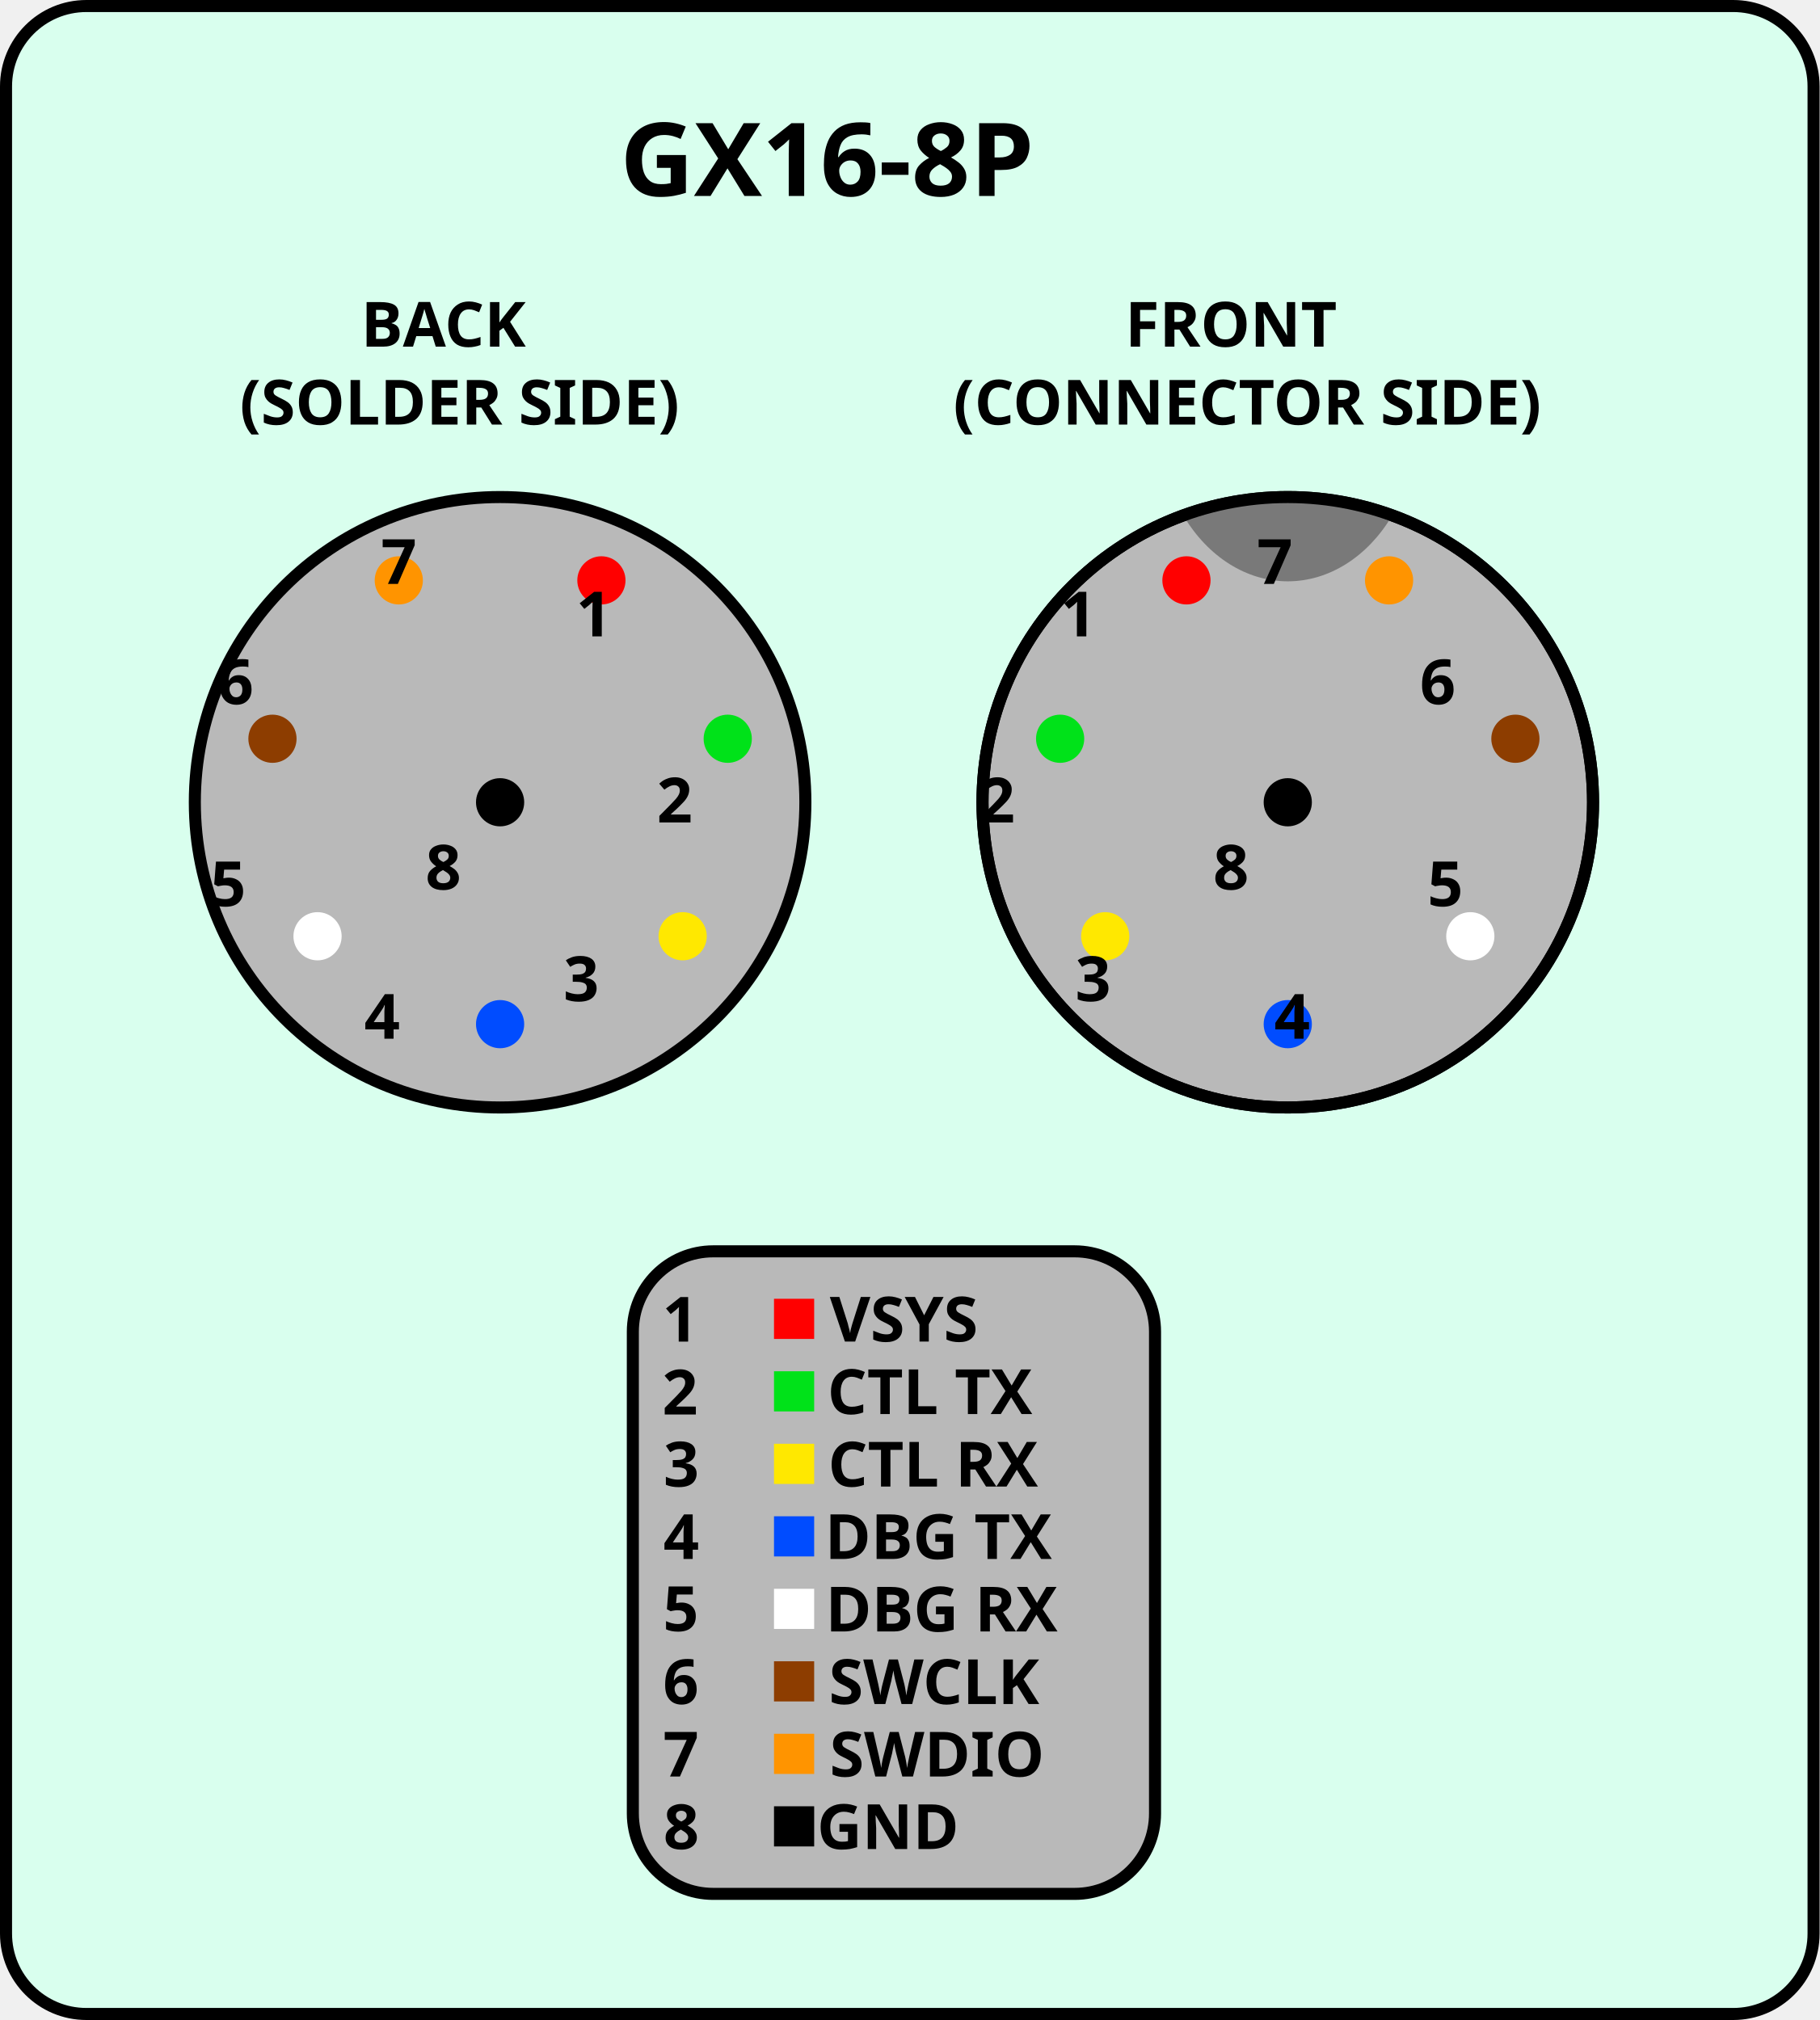
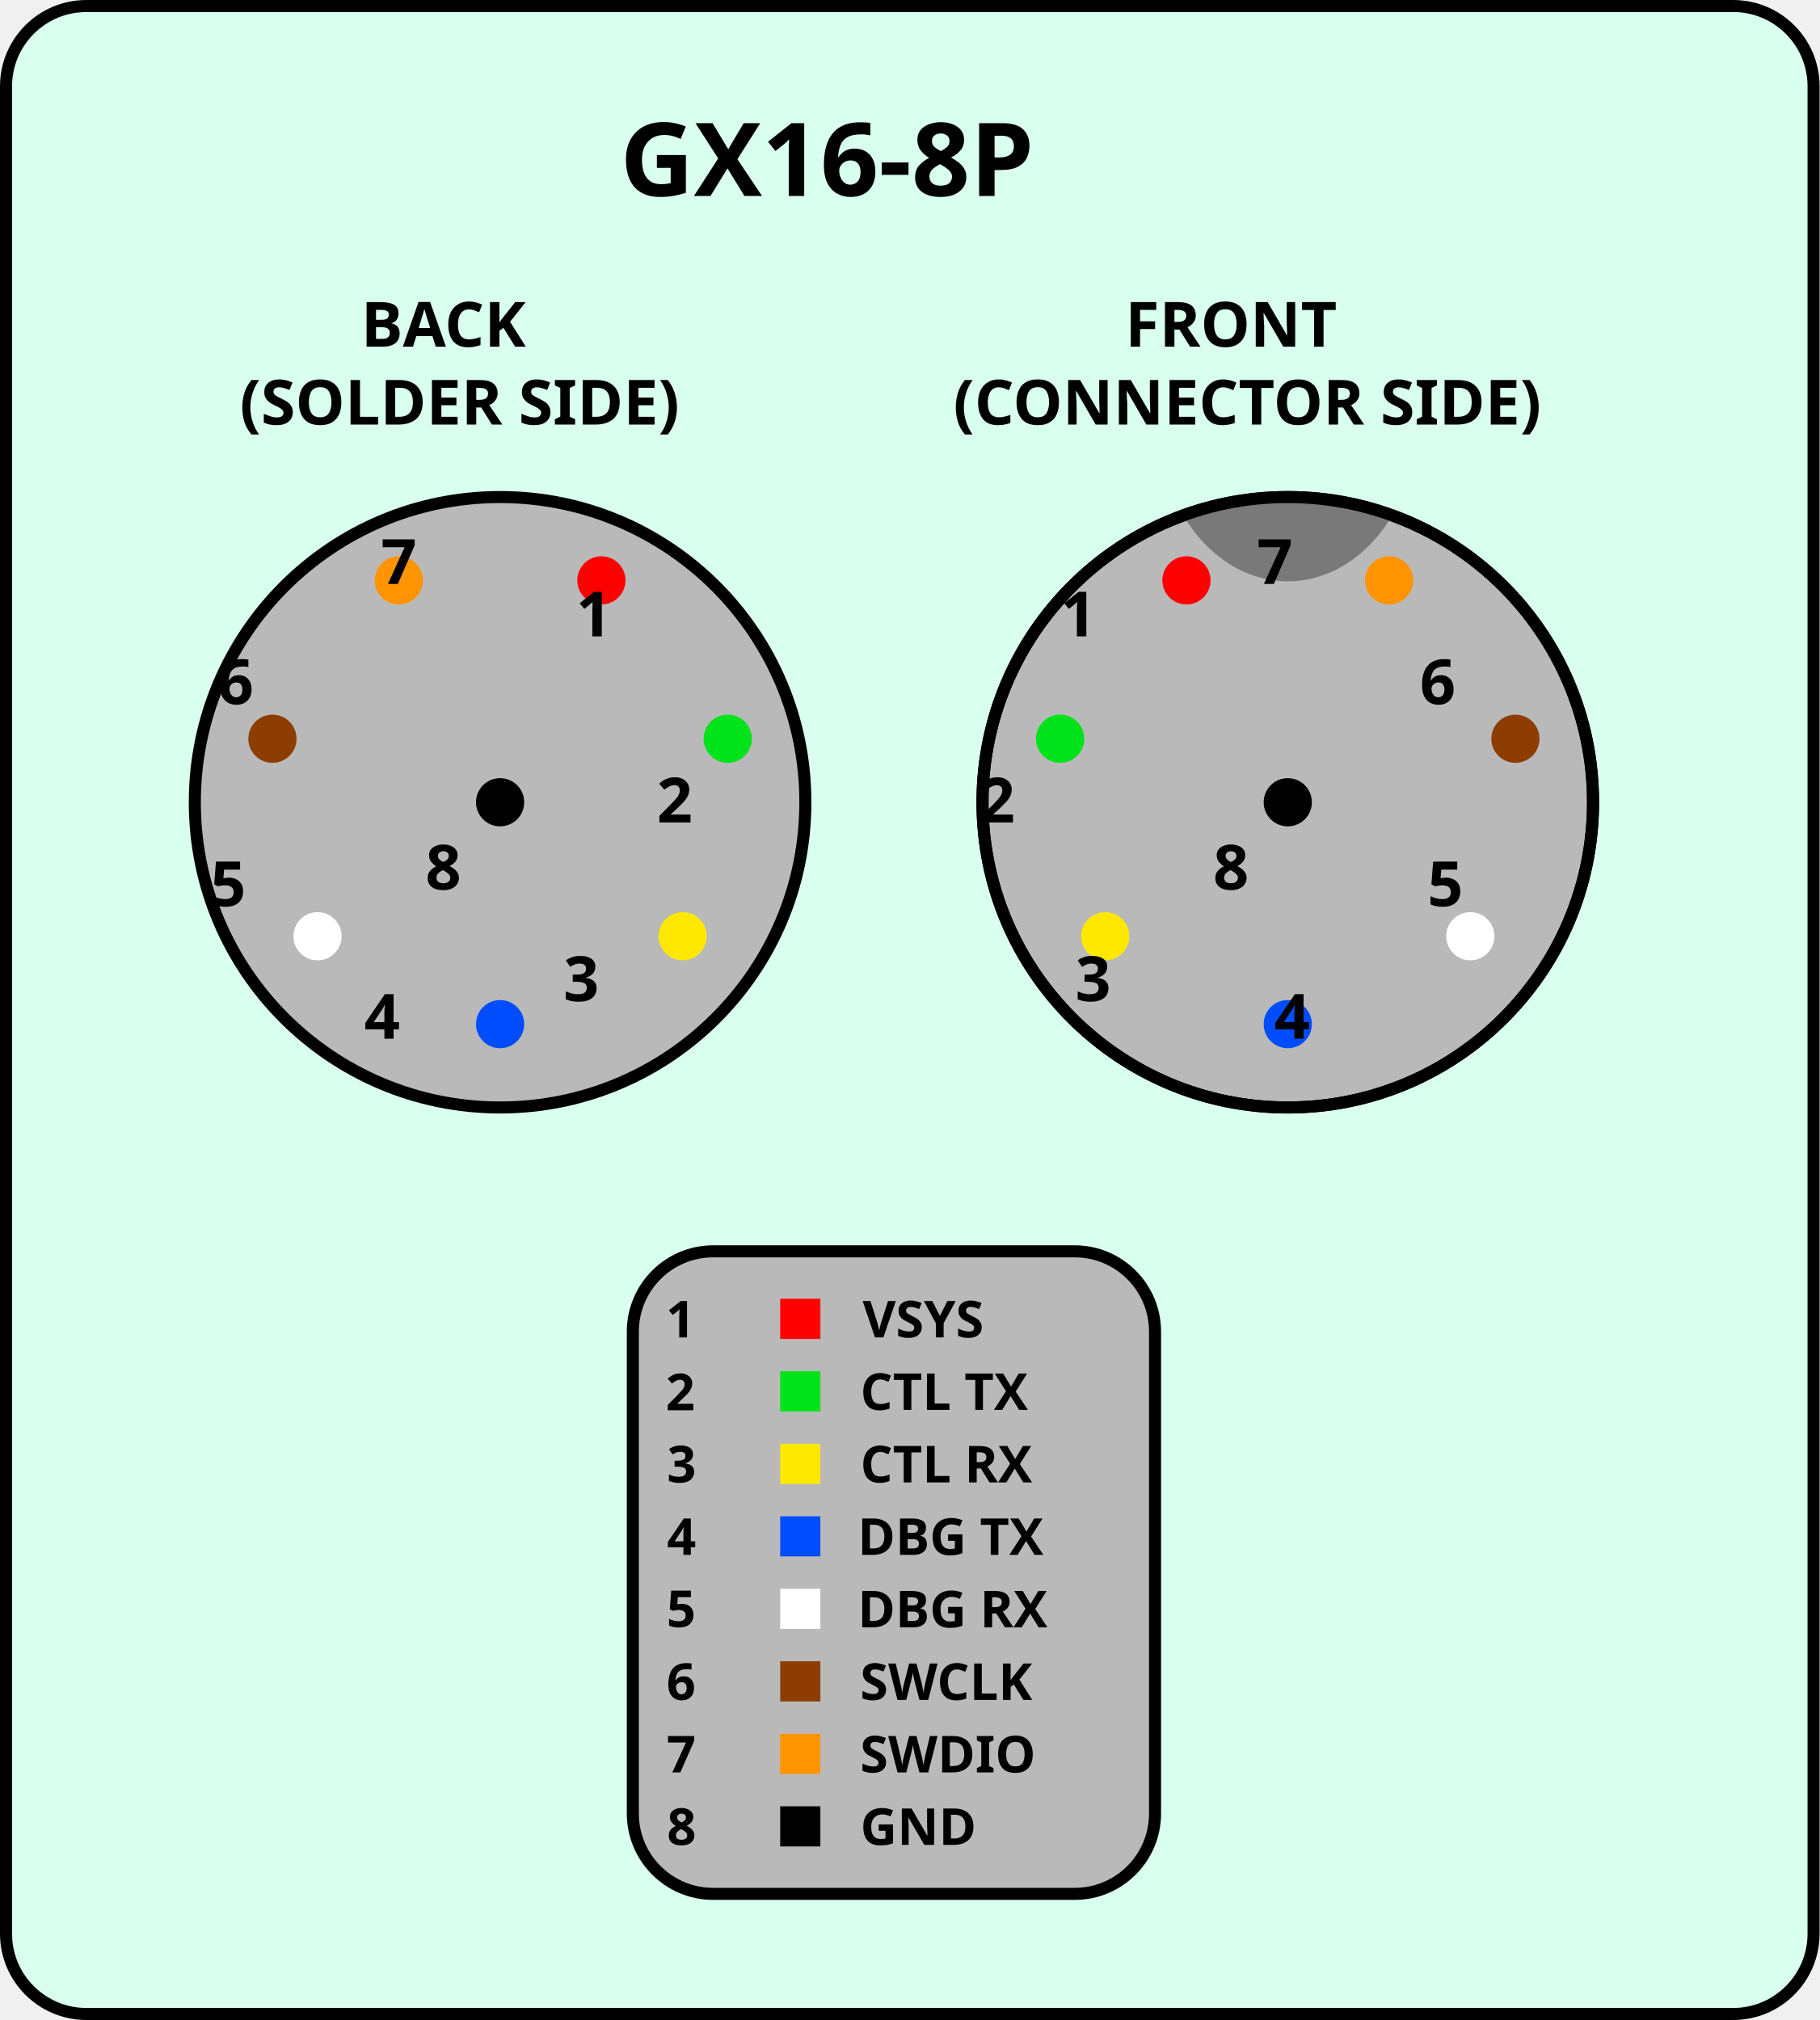
<svg xmlns="http://www.w3.org/2000/svg" width="226.5mm" height="251.5mm" viewBox="0 0 226.5 251.5" version="1.1" id="svg5">
  <defs id="defs2" />
  <g id="layer1" transform="translate(6.275342,35.66311)">
    <rect style="fill:#d9ffee;fill-opacity:1;stroke:#000000;stroke-width:1.5;stroke-linecap:round;stroke-linejoin:round;stroke-dashoffset:0.4;stroke-opacity:1" id="rect26081" width="225" height="250" x="-5.525" y="-34.913" rx="10" ry="10" />
    <rect style="fill:#b9b9b9;fill-opacity:1;stroke:#000000;stroke-width:1.5;stroke-linecap:round;stroke-linejoin:round;stroke-dashoffset:0.4;stroke-opacity:1" id="rect20312" width="65" height="80" x="72.5" y="120.134" rx="10" ry="10" />
-     <rect style="fill:#ff0000;fill-opacity:1;stroke:none;stroke-width:1.5;stroke-linecap:round;stroke-linejoin:round;stroke-dashoffset:0.4;stroke-opacity:1" id="rect14144" width="5" height="5" x="90.071" y="126.041" />
-     <rect style="fill:#00e219;fill-opacity:1;stroke:none;stroke-width:1.5;stroke-linecap:round;stroke-linejoin:round;stroke-dashoffset:0.4;stroke-opacity:1" id="rect14144-4" width="5" height="5" x="90.071" y="135.067" />
-     <rect style="fill:#ffe800;fill-opacity:1;stroke:none;stroke-width:1.5;stroke-linecap:round;stroke-linejoin:round;stroke-dashoffset:0.4;stroke-opacity:1" id="rect14144-6" width="5" height="5" x="90.071" y="144.094" />
-     <rect style="fill:#004cff;fill-opacity:1;stroke:none;stroke-width:1.5;stroke-linecap:round;stroke-linejoin:round;stroke-dashoffset:0.4;stroke-opacity:1" id="rect14144-46" width="5" height="5" x="90.071" y="153.121" />
-     <rect style="fill:#ffffff;fill-opacity:1;stroke:none;stroke-width:1.5;stroke-linecap:round;stroke-linejoin:round;stroke-dashoffset:0.4;stroke-opacity:1" id="rect14144-43" width="5" height="5" x="90.071" y="162.148" />
-     <rect style="fill:#8d3d00;fill-opacity:1;stroke:none;stroke-width:1.5;stroke-linecap:round;stroke-linejoin:round;stroke-dashoffset:0.4;stroke-opacity:1" id="rect14144-40" width="5" height="5" x="90.071" y="171.174" />
-     <rect style="fill:#ff9400;fill-opacity:1;stroke:none;stroke-width:1.5;stroke-linecap:round;stroke-linejoin:round;stroke-dashoffset:0.4;stroke-opacity:1" id="rect14144-3" width="5" height="5" x="90.071" y="180.201" />
-     <rect style="fill:#000000;fill-opacity:1;stroke:none;stroke-width:1.5;stroke-linecap:round;stroke-linejoin:round;stroke-dashoffset:0.4;stroke-opacity:1" id="rect14144-5" width="5" height="5" x="90.071" y="189.228" />
    <text xml:space="preserve" style="font-style:normal;font-variant:normal;font-weight:bold;font-stretch:normal;font-size:12.7px;line-height:1.25;font-family:sans-serif;-inkscape-font-specification:'sans-serif Bold';text-align:center;text-anchor:middle;stroke-width:0.265" x="104.932" y="-11.266" id="text1354">
      <tspan id="tspan1352" style="font-style:normal;font-variant:normal;font-weight:bold;font-stretch:normal;font-size:12.7px;font-family:sans-serif;-inkscape-font-specification:'sans-serif Bold';text-align:center;text-anchor:middle;stroke-width:0.265" x="104.932" y="-11.266">GX16-8P</tspan>
    </text>
    <text xml:space="preserve" style="font-weight:bold;font-size:7.761px;line-height:1.25;font-family:sans-serif;-inkscape-font-specification:'sans-serif Bold';text-align:center;text-anchor:middle;stroke-width:0.265" x="55.974" y="7.497" id="text24298">
      <tspan id="tspan24296" style="text-align:center;text-anchor:middle;stroke-width:0.265" x="55.974" y="7.497">BACK</tspan>
      <tspan style="text-align:center;text-anchor:middle;stroke-width:0.265" x="55.974" y="17.199" id="tspan24300">(SOLDER SIDE)</tspan>
    </text>
    <text xml:space="preserve" style="font-weight:bold;font-size:7.761px;line-height:1.25;font-family:sans-serif;-inkscape-font-specification:'sans-serif Bold';text-align:center;text-anchor:middle;stroke-width:0.265" x="154.022" y="7.497" id="text24298-1">
      <tspan id="tspan24296-1" style="text-align:center;text-anchor:middle;stroke-width:0.265" x="154.022" y="7.497">FRONT</tspan>
      <tspan style="text-align:center;text-anchor:middle;stroke-width:0.265" x="154.022" y="17.199" id="tspan24300-0">(CONNECTOR SIDE)</tspan>
-     </text>
-     <text xml:space="preserve" style="font-weight:bold;font-size:7.761px;line-height:1.25;font-family:sans-serif;-inkscape-font-specification:'sans-serif Bold';text-align:center;text-anchor:middle;stroke-width:0.265" x="83.445" y="131.37" id="text27917">
-       <tspan id="tspan27915" style="stroke-width:0.265" x="83.445" y="131.37">1</tspan>
-     </text>
-     <text xml:space="preserve" style="font-weight:bold;font-size:7.761px;line-height:1.25;font-family:sans-serif;-inkscape-font-specification:'sans-serif Bold';text-align:center;text-anchor:middle;stroke-width:0.265" x="83.42" y="140.444" id="text28053">
-       <tspan id="tspan28051" style="stroke-width:0.265" x="83.42" y="140.444">2</tspan>
-     </text>
-     <text xml:space="preserve" style="font-weight:bold;font-size:7.761px;line-height:1.25;font-family:sans-serif;-inkscape-font-specification:'sans-serif Bold';text-align:center;text-anchor:middle;stroke-width:0.265" x="83.579" y="149.416" id="text28123">
-       <tspan id="tspan28121" style="stroke-width:0.265" x="83.579" y="149.416">3</tspan>
-     </text>
-     <text xml:space="preserve" style="font-weight:bold;font-size:7.761px;line-height:1.25;font-family:sans-serif;-inkscape-font-specification:'sans-serif Bold';text-align:center;text-anchor:middle;stroke-width:0.265" x="83.571" y="158.435" id="text28501">
-       <tspan id="tspan28499" style="stroke-width:0.265" x="83.571" y="158.435">4</tspan>
-     </text>
-     <text xml:space="preserve" style="font-weight:bold;font-size:7.761px;line-height:1.25;font-family:sans-serif;-inkscape-font-specification:'sans-serif Bold';text-align:center;text-anchor:middle;stroke-width:0.265" x="83.52" y="167.41" id="text28571">
-       <tspan id="tspan28569" style="stroke-width:0.265" x="83.52" y="167.41">5</tspan>
-     </text>
-     <text xml:space="preserve" style="font-weight:bold;font-size:7.761px;line-height:1.25;font-family:sans-serif;-inkscape-font-specification:'sans-serif Bold';text-align:center;text-anchor:middle;stroke-width:0.265" x="83.52" y="176.49" id="text28707">
-       <tspan id="tspan28705" style="stroke-width:0.265" x="83.52" y="176.49">6</tspan>
-     </text>
-     <text xml:space="preserve" style="font-weight:bold;font-size:7.761px;line-height:1.25;font-family:sans-serif;-inkscape-font-specification:'sans-serif Bold';text-align:center;text-anchor:middle;stroke-width:0.265" x="83.534" y="185.523" id="text29085">
-       <tspan id="tspan29083" style="stroke-width:0.265" x="83.534" y="185.523">7</tspan>
-     </text>
-     <text xml:space="preserve" style="font-weight:bold;font-size:7.761px;line-height:1.25;font-family:sans-serif;-inkscape-font-specification:'sans-serif Bold';text-align:center;text-anchor:middle;stroke-width:0.265" x="83.577" y="194.549" id="text29701">
-       <tspan id="tspan29699" style="stroke-width:0.265" x="83.577" y="194.549">8</tspan>
    </text>
    <g id="g36868">
      <circle style="fill:#b9b9b9;fill-opacity:1;stroke:#000000;stroke-width:1.5;stroke-linecap:round;stroke-linejoin:round;stroke-dashoffset:0.4;stroke-opacity:1" id="path21289-5" cx="-154.024" cy="64.222" r="38" transform="scale(-1,1)" />
      <path id="path21289-5-3" style="fill:#797979;fill-opacity:1;stroke:none;stroke-width:1.5;stroke-linecap:round;stroke-linejoin:round;stroke-dashoffset:0.4" d="m 154.024,26.222 a 38,38 0 0 0 -12.988,2.314 16.196,20.309 0 0 0 12.988,8.179 16.196,20.309 0 0 0 12.988,-8.179 38,38 0 0 0 -12.988,-2.314 z" />
      <circle style="fill:#ff9400;fill-opacity:1;stroke-width:1.5;stroke-linecap:round;stroke-linejoin:round;stroke-dashoffset:0.4" id="path872-7-2" cx="-166.635" cy="36.596" r="3" transform="scale(-1,1)" />
      <circle style="fill:#ff0000;fill-opacity:1;stroke-width:1.5;stroke-linecap:round;stroke-linejoin:round;stroke-dashoffset:0.4" id="path872-7-3-3" cx="-141.413" cy="36.596" r="3" transform="scale(-1,1)" />
      <circle style="fill:#00e219;fill-opacity:1;stroke-width:1.5;stroke-linecap:round;stroke-linejoin:round;stroke-dashoffset:0.4" id="path872-7-4-8" cx="-125.688" cy="56.315" r="3" transform="scale(-1,1)" />
      <circle style="fill:#ffe800;fill-opacity:1;stroke-width:1.5;stroke-linecap:round;stroke-linejoin:round;stroke-dashoffset:0.4" id="path872-7-8-2" cx="-131.3" cy="80.905" r="3" transform="scale(-1,1)" />
      <circle style="fill:#004cff;fill-opacity:1;stroke-width:1.5;stroke-linecap:round;stroke-linejoin:round;stroke-dashoffset:0.4" id="path872-7-0-7" cx="-154.024" cy="91.848" r="3" transform="scale(-1,1)" />
      <circle style="fill:#ffffff;fill-opacity:1;stroke-width:1.5;stroke-linecap:round;stroke-linejoin:round;stroke-dashoffset:0.4" id="path872-7-40-1" cx="-176.748" cy="80.905" r="3" transform="scale(-1,1)" />
      <circle style="fill:#8d3d00;fill-opacity:1;stroke-width:1.5;stroke-linecap:round;stroke-linejoin:round;stroke-dashoffset:0.4" id="path872-7-5-0" cx="-182.36" cy="56.315" r="3" transform="scale(-1,1)" />
      <circle style="fill:#000000;fill-opacity:1;stroke-width:1.5;stroke-linecap:round;stroke-linejoin:round;stroke-dashoffset:0.4" id="path872-7-7-0" cx="-154.024" cy="64.222" r="3" transform="scale(-1,1)" />
      <circle style="fill:none;fill-opacity:1;stroke:#000000;stroke-width:1.5;stroke-linecap:round;stroke-linejoin:round;stroke-dashoffset:0.4;stroke-opacity:1" id="path21289-5-3-9-0" cx="-154.024" cy="64.222" r="38" transform="scale(-1,1)" />
      <text xml:space="preserve" style="font-weight:bold;font-size:7.761px;line-height:1.25;font-family:sans-serif;-inkscape-font-specification:'sans-serif Bold';text-align:center;text-anchor:middle;stroke-width:0.265" x="135.026" y="43.569" id="text27917-3">
        <tspan id="tspan27915-2" style="stroke-width:0.265" x="135.026" y="43.569">1</tspan>
      </text>
      <text xml:space="preserve" style="font-weight:bold;font-size:7.761px;line-height:1.25;font-family:sans-serif;-inkscape-font-specification:'sans-serif Bold';text-align:center;text-anchor:middle;stroke-width:0.265" x="124.915" y="66.734" id="text28053-5">
        <tspan id="tspan28051-6" style="stroke-width:0.265" x="124.915" y="66.734">2</tspan>
      </text>
      <text xml:space="preserve" style="font-weight:bold;font-size:7.761px;line-height:1.25;font-family:sans-serif;-inkscape-font-specification:'sans-serif Bold';text-align:center;text-anchor:middle;stroke-width:0.265" x="136.86" y="88.978" id="text28123-3">
        <tspan id="tspan28121-4" style="stroke-width:0.265" x="136.86" y="88.978">3</tspan>
      </text>
      <text xml:space="preserve" style="font-weight:bold;font-size:7.761px;line-height:1.25;font-family:sans-serif;-inkscape-font-specification:'sans-serif Bold';text-align:center;text-anchor:middle;stroke-width:0.265" x="161.634" y="93.659" id="text28501-0">
        <tspan id="tspan28499-6" style="stroke-width:0.265" x="161.634" y="93.659">4</tspan>
      </text>
      <text xml:space="preserve" style="font-weight:bold;font-size:7.761px;line-height:1.25;font-family:sans-serif;-inkscape-font-specification:'sans-serif Bold';text-align:center;text-anchor:middle;stroke-width:0.265" x="180.7" y="77.156" id="text28571-0">
        <tspan id="tspan28569-4" style="stroke-width:0.265" x="180.7" y="77.156">5</tspan>
      </text>
      <text xml:space="preserve" style="font-weight:bold;font-size:7.761px;line-height:1.25;font-family:sans-serif;-inkscape-font-specification:'sans-serif Bold';text-align:center;text-anchor:middle;stroke-width:0.265" x="179.757" y="52.005" id="text28707-0">
        <tspan id="tspan28705-5" style="stroke-width:0.265" x="179.757" y="52.005">6</tspan>
      </text>
      <text xml:space="preserve" style="font-weight:bold;font-size:7.761px;line-height:1.25;font-family:sans-serif;-inkscape-font-specification:'sans-serif Bold';text-align:center;text-anchor:middle;stroke-width:0.265" x="159.477" y="37.034" id="text29085-6">
        <tspan id="tspan29083-8" style="stroke-width:0.265" x="159.477" y="37.034">7</tspan>
      </text>
      <text xml:space="preserve" style="font-weight:bold;font-size:7.761px;line-height:1.25;font-family:sans-serif;-inkscape-font-specification:'sans-serif Bold';text-align:center;text-anchor:middle;stroke-width:0.265" x="154.024" y="75.085" id="text29701-5">
        <tspan id="tspan29699-3" style="stroke-width:0.265" x="154.024" y="75.085">8</tspan>
      </text>
    </g>
-     <text xml:space="preserve" style="font-weight:bold;font-size:7.761px;line-height:1.25;font-family:sans-serif;-inkscape-font-specification:'sans-serif Bold';text-align:center;text-anchor:middle;stroke-width:0.265" x="111.285" y="131.362" id="text31138">
-       <tspan id="tspan31136" style="stroke-width:0.265" x="111.285" y="131.362">VSYS</tspan>
-     </text>
-     <text xml:space="preserve" style="font-weight:bold;font-size:7.761px;line-height:1.25;font-family:sans-serif;-inkscape-font-specification:'sans-serif Bold';text-align:center;text-anchor:middle;stroke-width:0.265" x="114.51" y="140.389" id="text32432">
-       <tspan id="tspan32430" style="stroke-width:0.265" x="114.51" y="140.389">CTL TX</tspan>
-     </text>
-     <text xml:space="preserve" style="font-weight:bold;font-size:7.761px;line-height:1.25;font-family:sans-serif;-inkscape-font-specification:'sans-serif Bold';text-align:center;text-anchor:middle;stroke-width:0.265" x="114.904" y="149.416" id="text32568">
-       <tspan id="tspan32566" style="stroke-width:0.265" x="114.904" y="149.416">CTL RX</tspan>
-     </text>
-     <text xml:space="preserve" style="font-weight:bold;font-size:7.761px;line-height:1.25;font-family:sans-serif;-inkscape-font-specification:'sans-serif Bold';text-align:center;text-anchor:middle;stroke-width:0.265" x="115.575" y="158.438" id="text32682">
-       <tspan id="tspan32680" style="stroke-width:0.265" x="115.575" y="158.438">DBG TX</tspan>
-     </text>
-     <text xml:space="preserve" style="font-weight:bold;font-size:7.761px;line-height:1.25;font-family:sans-serif;-inkscape-font-specification:'sans-serif Bold';text-align:center;text-anchor:middle;stroke-width:0.265" x="115.969" y="167.465" id="text32796">
-       <tspan id="tspan32794" style="stroke-width:0.265" x="115.969" y="167.465">DBG RX</tspan>
-     </text>
-     <text xml:space="preserve" style="font-weight:bold;font-size:7.761px;line-height:1.25;font-family:sans-serif;-inkscape-font-specification:'sans-serif Bold';text-align:center;text-anchor:middle;stroke-width:0.265" x="115.041" y="176.496" id="text32968">
-       <tspan id="tspan32966" style="stroke-width:0.265" x="115.041" y="176.496">SWCLK</tspan>
-     </text>
-     <text xml:space="preserve" style="font-weight:bold;font-size:7.761px;line-height:1.25;font-family:sans-serif;-inkscape-font-specification:'sans-serif Bold';text-align:center;text-anchor:middle;stroke-width:0.265" x="115.404" y="185.523" id="text33338">
-       <tspan id="tspan33336" style="stroke-width:0.265" x="115.404" y="185.523">SWDIO</tspan>
-     </text>
-     <text xml:space="preserve" style="font-weight:bold;font-size:7.761px;line-height:1.25;font-family:sans-serif;-inkscape-font-specification:'sans-serif Bold';text-align:center;text-anchor:middle;stroke-width:0.265" x="109.303" y="194.546" id="text33474">
-       <tspan id="tspan33472" style="stroke-width:0.265" x="109.303" y="194.546">GND</tspan>
-     </text>
+     <g id="g9060" transform="translate(0.7719654)">
+       <rect style="fill:#ff0000;fill-opacity:1;stroke:none;stroke-width:1.5;stroke-linecap:round;stroke-linejoin:round;stroke-dashoffset:0.4;stroke-opacity:1" id="rect14144" width="5" height="5" x="90.071" y="126.041" />
+       <rect style="fill:#00e219;fill-opacity:1;stroke:none;stroke-width:1.5;stroke-linecap:round;stroke-linejoin:round;stroke-dashoffset:0.4;stroke-opacity:1" id="rect14144-4" width="5" height="5" x="90.071" y="135.067" />
+       <rect style="fill:#ffe800;fill-opacity:1;stroke:none;stroke-width:1.5;stroke-linecap:round;stroke-linejoin:round;stroke-dashoffset:0.4;stroke-opacity:1" id="rect14144-6" width="5" height="5" x="90.071" y="144.094" />
+       <rect style="fill:#004cff;fill-opacity:1;stroke:none;stroke-width:1.5;stroke-linecap:round;stroke-linejoin:round;stroke-dashoffset:0.4;stroke-opacity:1" id="rect14144-46" width="5" height="5" x="90.071" y="153.121" />
+       <rect style="fill:#ffffff;fill-opacity:1;stroke:none;stroke-width:1.5;stroke-linecap:round;stroke-linejoin:round;stroke-dashoffset:0.4;stroke-opacity:1" id="rect14144-43" width="5" height="5" x="90.071" y="162.148" />
+       <rect style="fill:#8d3d00;fill-opacity:1;stroke:none;stroke-width:1.5;stroke-linecap:round;stroke-linejoin:round;stroke-dashoffset:0.4;stroke-opacity:1" id="rect14144-40" width="5" height="5" x="90.071" y="171.174" />
+       <rect style="fill:#ff9400;fill-opacity:1;stroke:none;stroke-width:1.5;stroke-linecap:round;stroke-linejoin:round;stroke-dashoffset:0.4;stroke-opacity:1" id="rect14144-3" width="5" height="5" x="90.071" y="180.201" />
+       <rect style="fill:#000000;fill-opacity:1;stroke:none;stroke-width:1.5;stroke-linecap:round;stroke-linejoin:round;stroke-dashoffset:0.4;stroke-opacity:1" id="rect14144-5" width="5" height="5" x="90.071" y="189.228" />
+       <text xml:space="preserve" style="font-weight:bold;font-size:6.35px;line-height:1.25;font-family:sans-serif;-inkscape-font-specification:'sans-serif Bold';text-align:center;text-anchor:middle;stroke-width:0.265" x="83.445" y="130.855" id="text27917">
+         <tspan id="tspan27915" style="font-size:6.35px;stroke-width:0.265" x="83.445" y="130.855">1</tspan>
+       </text>
+       <text xml:space="preserve" style="font-weight:bold;font-size:6.35px;line-height:1.25;font-family:sans-serif;-inkscape-font-specification:'sans-serif Bold';text-align:center;text-anchor:middle;stroke-width:0.265" x="83.42" y="139.921" id="text28053">
+         <tspan id="tspan28051" style="font-size:6.35px;stroke-width:0.265" x="83.42" y="139.921">2</tspan>
+       </text>
+       <text xml:space="preserve" style="font-weight:bold;font-size:6.35px;line-height:1.25;font-family:sans-serif;-inkscape-font-specification:'sans-serif Bold';text-align:center;text-anchor:middle;stroke-width:0.265" x="83.579" y="148.903" id="text28123">
+         <tspan id="tspan28121" style="font-size:6.35px;stroke-width:0.265" x="83.579" y="148.903">3</tspan>
+       </text>
+       <text xml:space="preserve" style="font-weight:bold;font-size:6.35px;line-height:1.25;font-family:sans-serif;-inkscape-font-specification:'sans-serif Bold';text-align:center;text-anchor:middle;stroke-width:0.265" x="83.571" y="157.923" id="text28501">
+         <tspan id="tspan28499" style="font-size:6.35px;stroke-width:0.265" x="83.571" y="157.923">4</tspan>
+       </text>
+       <text xml:space="preserve" style="font-weight:bold;font-size:6.35px;line-height:1.25;font-family:sans-serif;-inkscape-font-specification:'sans-serif Bold';text-align:center;text-anchor:middle;stroke-width:0.265" x="83.52" y="166.908" id="text28571">
+         <tspan id="tspan28569" style="font-size:6.35px;stroke-width:0.265" x="83.52" y="166.908">5</tspan>
+       </text>
+       <text xml:space="preserve" style="font-weight:bold;font-size:6.35px;line-height:1.25;font-family:sans-serif;-inkscape-font-specification:'sans-serif Bold';text-align:center;text-anchor:middle;stroke-width:0.265" x="83.52" y="175.978" id="text28707">
+         <tspan id="tspan28705" style="font-size:6.35px;stroke-width:0.265" x="83.52" y="175.978">6</tspan>
+       </text>
+       <text xml:space="preserve" style="font-weight:bold;font-size:6.35px;line-height:1.25;font-family:sans-serif;-inkscape-font-specification:'sans-serif Bold';text-align:center;text-anchor:middle;stroke-width:0.265" x="83.534" y="185.01" id="text29085">
+         <tspan id="tspan29083" style="font-size:6.35px;stroke-width:0.265" x="83.534" y="185.01">7</tspan>
+       </text>
+       <text xml:space="preserve" style="font-weight:bold;font-size:6.35px;line-height:1.25;font-family:sans-serif;-inkscape-font-specification:'sans-serif Bold';text-align:center;text-anchor:middle;stroke-width:0.265" x="83.577" y="194.036" id="text29701">
+         <tspan id="tspan29699" style="font-size:6.35px;stroke-width:0.265" x="83.577" y="194.036">8</tspan>
+       </text>
+       <text xml:space="preserve" style="font-weight:bold;font-size:6.35px;line-height:1.25;font-family:sans-serif;-inkscape-font-specification:'sans-serif Bold';text-align:start;text-anchor:start;stroke-width:0.265" x="100.337" y="130.849" id="text31138">
+         <tspan id="tspan31136" style="font-size:6.35px;text-align:start;text-anchor:start;stroke-width:0.265" x="100.337" y="130.849">VSYS</tspan>
+       </text>
+       <text xml:space="preserve" style="font-weight:bold;font-size:6.35px;line-height:1.25;font-family:sans-serif;-inkscape-font-specification:'sans-serif Bold';text-align:start;text-anchor:start;stroke-width:0.265" x="100.038" y="139.876" id="text32432">
+         <tspan id="tspan32430" style="font-size:6.35px;text-align:start;text-anchor:start;stroke-width:0.265" x="100.038" y="139.876">CTL TX</tspan>
+       </text>
+       <text xml:space="preserve" style="font-weight:bold;font-size:6.35px;line-height:1.25;font-family:sans-serif;-inkscape-font-specification:'sans-serif Bold';text-align:start;text-anchor:start;stroke-width:0.265" x="100.038" y="148.903" id="text32568">
+         <tspan id="tspan32566" style="font-size:6.35px;text-align:start;text-anchor:start;stroke-width:0.265" x="100.038" y="148.903">CTL RX</tspan>
+       </text>
+       <text xml:space="preserve" style="font-weight:bold;font-size:6.35px;line-height:1.25;font-family:sans-serif;-inkscape-font-specification:'sans-serif Bold';text-align:start;text-anchor:start;stroke-width:0.265" x="99.708" y="157.926" id="text32682">
+         <tspan id="tspan32680" style="font-size:6.35px;text-align:start;text-anchor:start;stroke-width:0.265" x="99.708" y="157.926">DBG TX</tspan>
+       </text>
+       <text xml:space="preserve" style="font-weight:bold;font-size:6.35px;line-height:1.25;font-family:sans-serif;-inkscape-font-specification:'sans-serif Bold';text-align:start;text-anchor:start;stroke-width:0.265" x="99.708" y="166.953" id="text32796">
+         <tspan id="tspan32794" style="font-size:6.35px;text-align:start;text-anchor:start;stroke-width:0.265" x="99.708" y="166.953">DBG RX</tspan>
+       </text>
+       <text xml:space="preserve" style="font-weight:bold;font-size:6.35px;line-height:1.25;font-family:sans-serif;-inkscape-font-specification:'sans-serif Bold';text-align:start;text-anchor:start;stroke-width:0.265" x="100.015" y="175.983" id="text32968">
+         <tspan id="tspan32966" style="font-size:6.35px;text-align:start;text-anchor:start;stroke-width:0.265" x="100.015" y="175.983">SWCLK</tspan>
+       </text>
+       <text xml:space="preserve" style="font-weight:bold;font-size:6.35px;line-height:1.25;font-family:sans-serif;-inkscape-font-specification:'sans-serif Bold';text-align:start;text-anchor:start;stroke-width:0.265" x="100.015" y="185.01" id="text33338">
+         <tspan id="tspan33336" style="font-size:6.35px;text-align:start;text-anchor:start;stroke-width:0.265" x="100.015" y="185.01">SWDIO</tspan>
+       </text>
+       <text xml:space="preserve" style="font-weight:bold;font-size:6.35px;line-height:1.25;font-family:sans-serif;-inkscape-font-specification:'sans-serif Bold';text-align:start;text-anchor:start;stroke-width:0.265" x="100.038" y="194.033" id="text33474">
+         <tspan id="tspan33472" style="font-size:6.35px;text-align:start;text-anchor:start;stroke-width:0.265" x="100.038" y="194.033">GND</tspan>
+       </text>
+     </g>
    <g id="g36839">
      <circle style="fill:#b9b9b9;fill-opacity:1;stroke:#000000;stroke-width:1.5;stroke-linecap:round;stroke-linejoin:round;stroke-dashoffset:0.4;stroke-opacity:1" id="path21289" cx="55.976" cy="64.222" r="38" />
      <circle style="fill:#ff9400;fill-opacity:1;stroke-width:1.5;stroke-linecap:round;stroke-linejoin:round;stroke-dashoffset:0.4" id="path872-7" cx="43.365" cy="36.596" r="3" />
      <circle style="fill:#ff0000;fill-opacity:1;stroke-width:1.5;stroke-linecap:round;stroke-linejoin:round;stroke-dashoffset:0.4" id="path872-7-3" cx="68.587" cy="36.596" r="3" />
      <circle style="fill:#00e219;fill-opacity:1;stroke-width:1.5;stroke-linecap:round;stroke-linejoin:round;stroke-dashoffset:0.4" id="path872-7-4" cx="84.312" cy="56.315" r="3" />
      <circle style="fill:#ffe800;fill-opacity:1;stroke-width:1.5;stroke-linecap:round;stroke-linejoin:round;stroke-dashoffset:0.4" id="path872-7-8" cx="78.7" cy="80.905" r="3" />
      <circle style="fill:#004cff;fill-opacity:1;stroke-width:1.5;stroke-linecap:round;stroke-linejoin:round;stroke-dashoffset:0.4" id="path872-7-0" cx="55.976" cy="91.848" r="3" />
      <circle style="fill:#ffffff;fill-opacity:1;stroke-width:1.5;stroke-linecap:round;stroke-linejoin:round;stroke-dashoffset:0.4" id="path872-7-40" cx="33.252" cy="80.905" r="3" />
      <circle style="fill:#8d3d00;fill-opacity:1;stroke-width:1.5;stroke-linecap:round;stroke-linejoin:round;stroke-dashoffset:0.4" id="path872-7-5" cx="27.64" cy="56.315" r="3" />
      <circle style="fill:#000000;fill-opacity:1;stroke-width:1.5;stroke-linecap:round;stroke-linejoin:round;stroke-dashoffset:0.4" id="path872-7-7" cx="55.976" cy="64.222" r="3" />
      <text xml:space="preserve" style="font-weight:bold;font-size:7.761px;line-height:1.25;font-family:sans-serif;-inkscape-font-specification:'sans-serif Bold';text-align:center;text-anchor:middle;stroke-width:0.265" x="74.709" y="43.569" id="text27917-32">
        <tspan id="tspan27915-7" style="stroke-width:0.265" x="74.709" y="43.569">1</tspan>
      </text>
      <text xml:space="preserve" style="font-weight:bold;font-size:7.761px;line-height:1.25;font-family:sans-serif;-inkscape-font-specification:'sans-serif Bold';text-align:center;text-anchor:middle;stroke-width:0.265" x="84.77" y="66.734" id="text28053-3">
        <tspan id="tspan28051-9" style="stroke-width:0.265" x="84.77" y="66.734">2</tspan>
      </text>
      <text xml:space="preserve" style="font-weight:bold;font-size:7.761px;line-height:1.25;font-family:sans-serif;-inkscape-font-specification:'sans-serif Bold';text-align:center;text-anchor:middle;stroke-width:0.265" x="73.144" y="88.978" id="text28123-7">
        <tspan id="tspan28121-7" style="stroke-width:0.265" x="73.144" y="88.978">3</tspan>
      </text>
      <text xml:space="preserve" style="font-weight:bold;font-size:7.761px;line-height:1.25;font-family:sans-serif;-inkscape-font-specification:'sans-serif Bold';text-align:center;text-anchor:middle;stroke-width:0.265" x="48.355" y="93.659" id="text28501-9">
        <tspan id="tspan28499-5" style="stroke-width:0.265" x="48.355" y="93.659">4</tspan>
      </text>
      <text xml:space="preserve" style="font-weight:bold;font-size:7.761px;line-height:1.25;font-family:sans-serif;-inkscape-font-specification:'sans-serif Bold';text-align:center;text-anchor:middle;stroke-width:0.265" x="29.186" y="77.156" id="text28571-3">
        <tspan id="tspan28569-3" style="stroke-width:0.265" x="29.186" y="77.156">5</tspan>
      </text>
      <text xml:space="preserve" style="font-weight:bold;font-size:7.761px;line-height:1.25;font-family:sans-serif;-inkscape-font-specification:'sans-serif Bold';text-align:center;text-anchor:middle;stroke-width:0.265" x="30.129" y="52.005" id="text28707-3">
        <tspan id="tspan28705-8" style="stroke-width:0.265" x="30.129" y="52.005">6</tspan>
      </text>
      <text xml:space="preserve" style="font-weight:bold;font-size:7.761px;line-height:1.25;font-family:sans-serif;-inkscape-font-specification:'sans-serif Bold';text-align:center;text-anchor:middle;stroke-width:0.265" x="50.436" y="37.034" id="text29085-5">
        <tspan id="tspan29083-89" style="stroke-width:0.265" x="50.436" y="37.034">7</tspan>
      </text>
      <text xml:space="preserve" style="font-weight:bold;font-size:7.761px;line-height:1.25;font-family:sans-serif;-inkscape-font-specification:'sans-serif Bold';text-align:center;text-anchor:middle;stroke-width:0.265" x="55.976" y="75.085" id="text29701-6">
        <tspan id="tspan29699-0" style="stroke-width:0.265" x="55.976" y="75.085">8</tspan>
      </text>
    </g>
  </g>
</svg>
